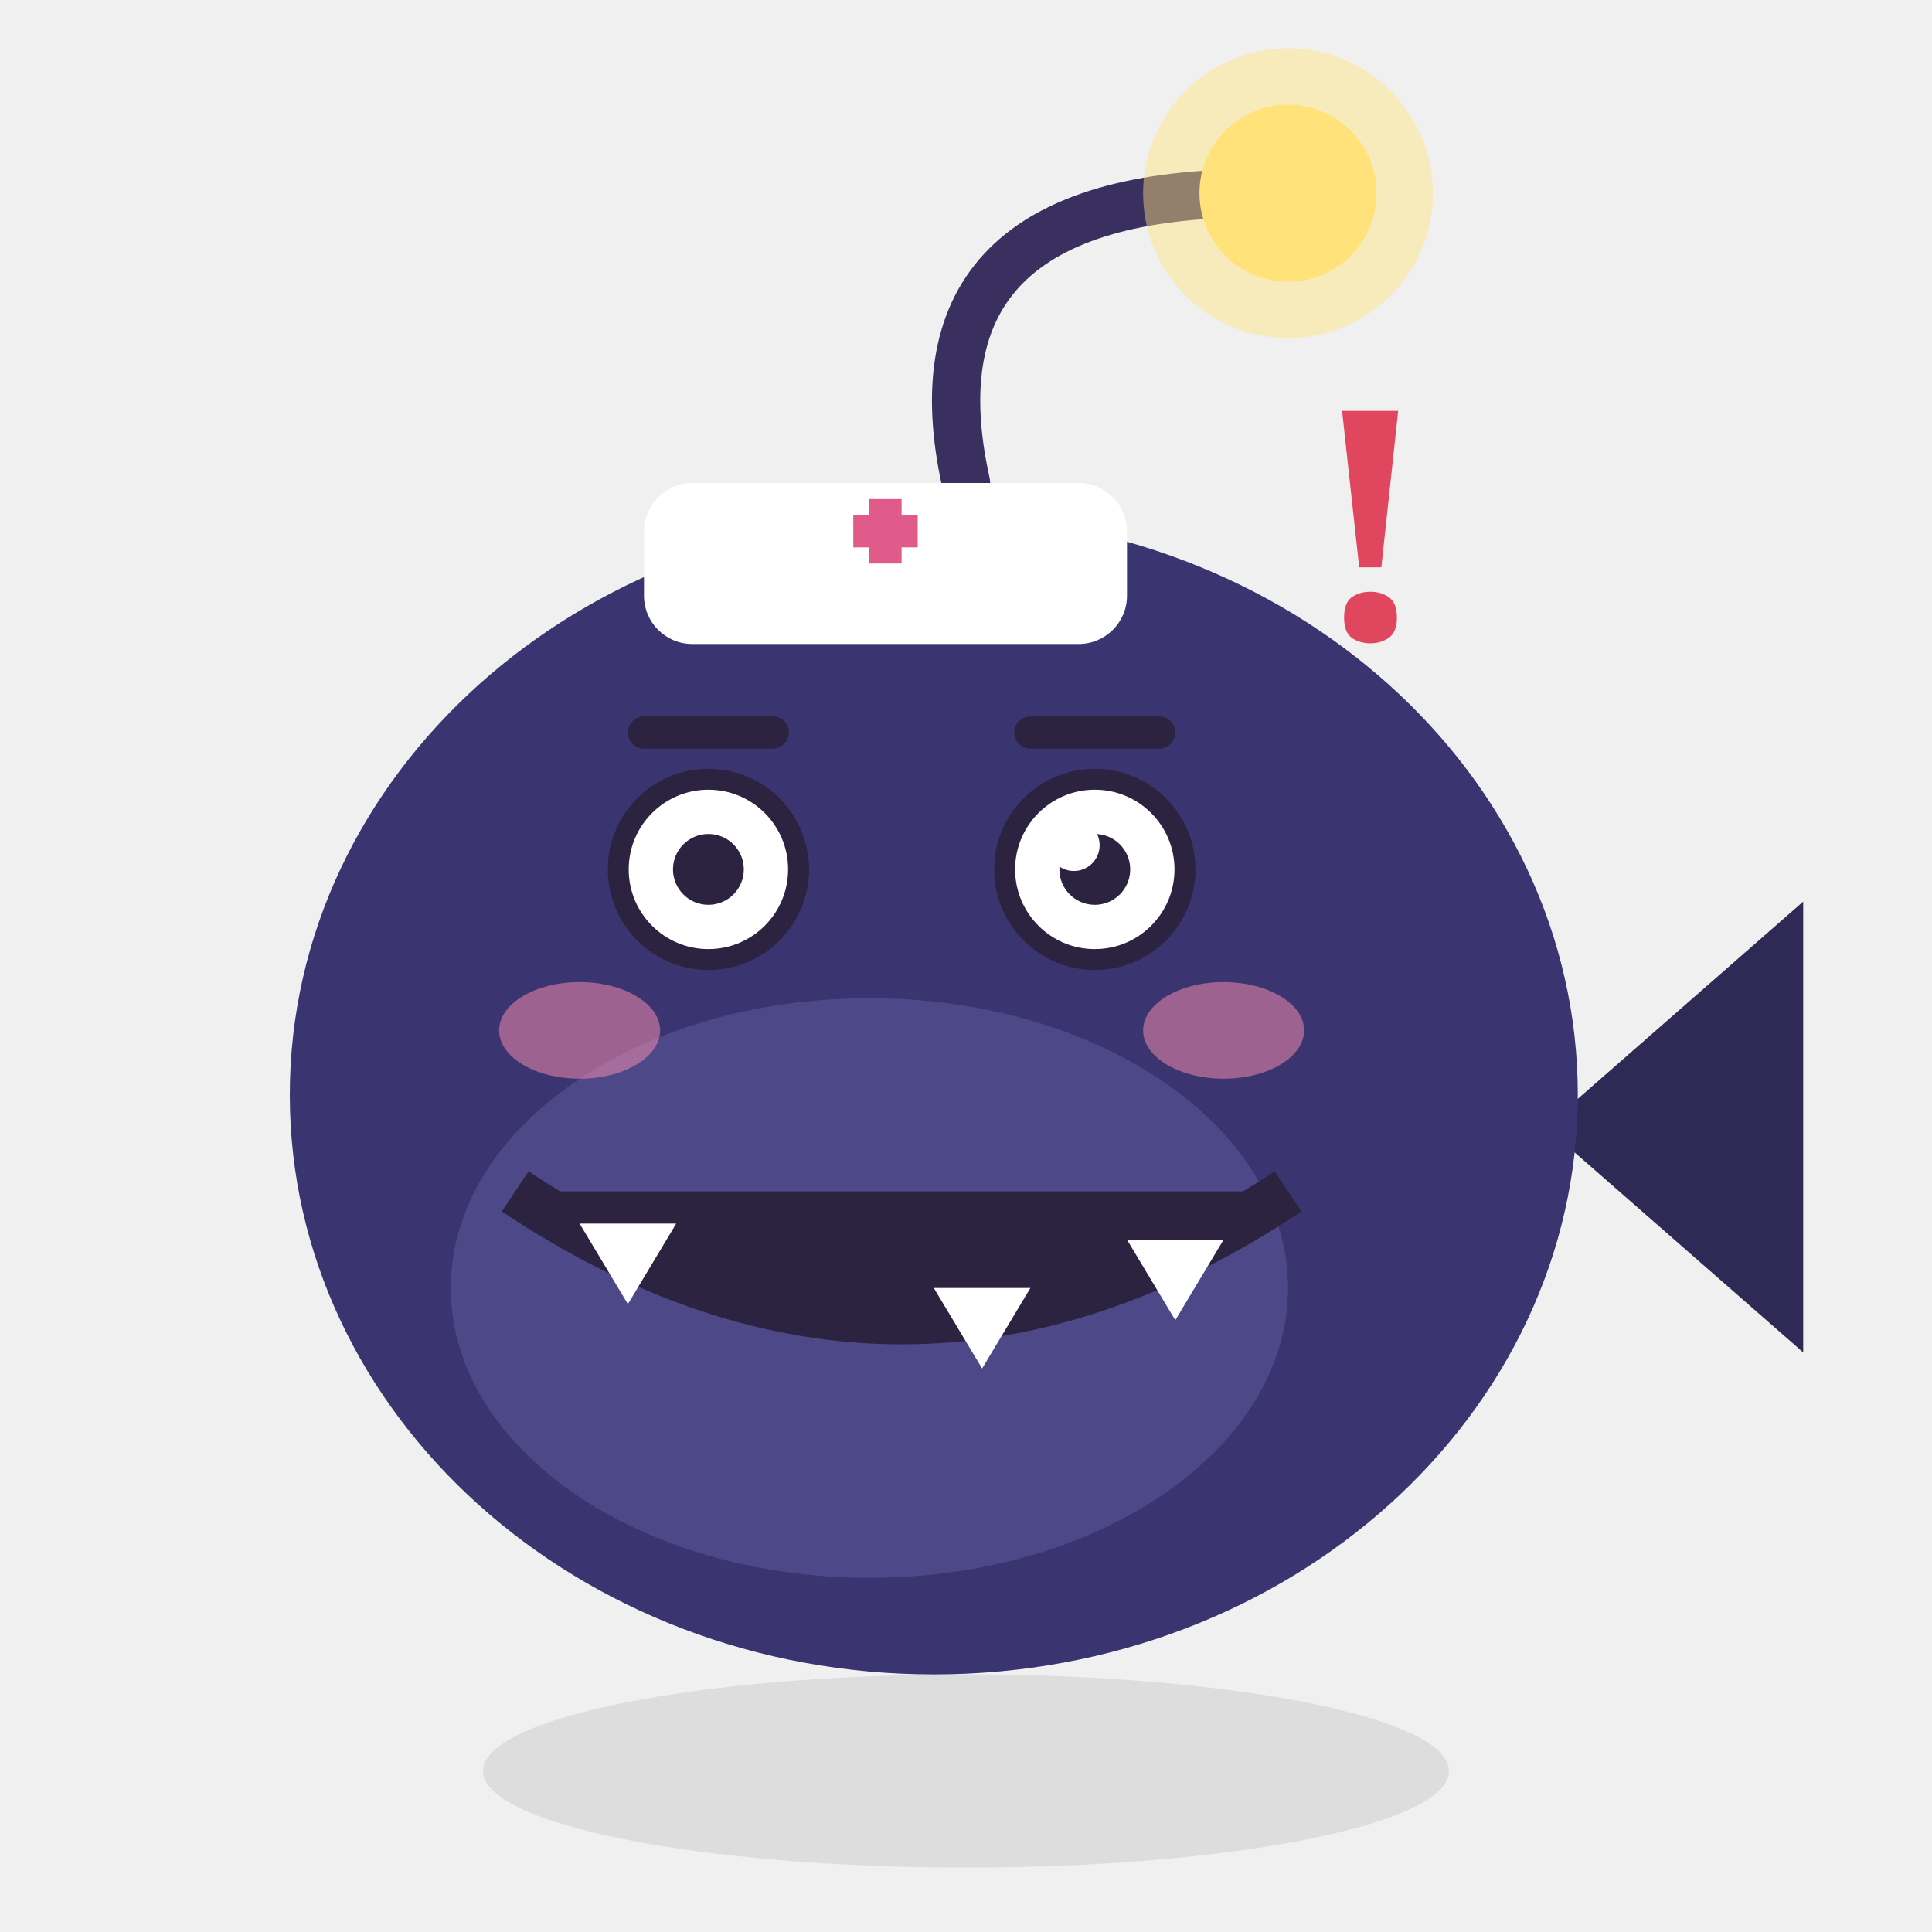
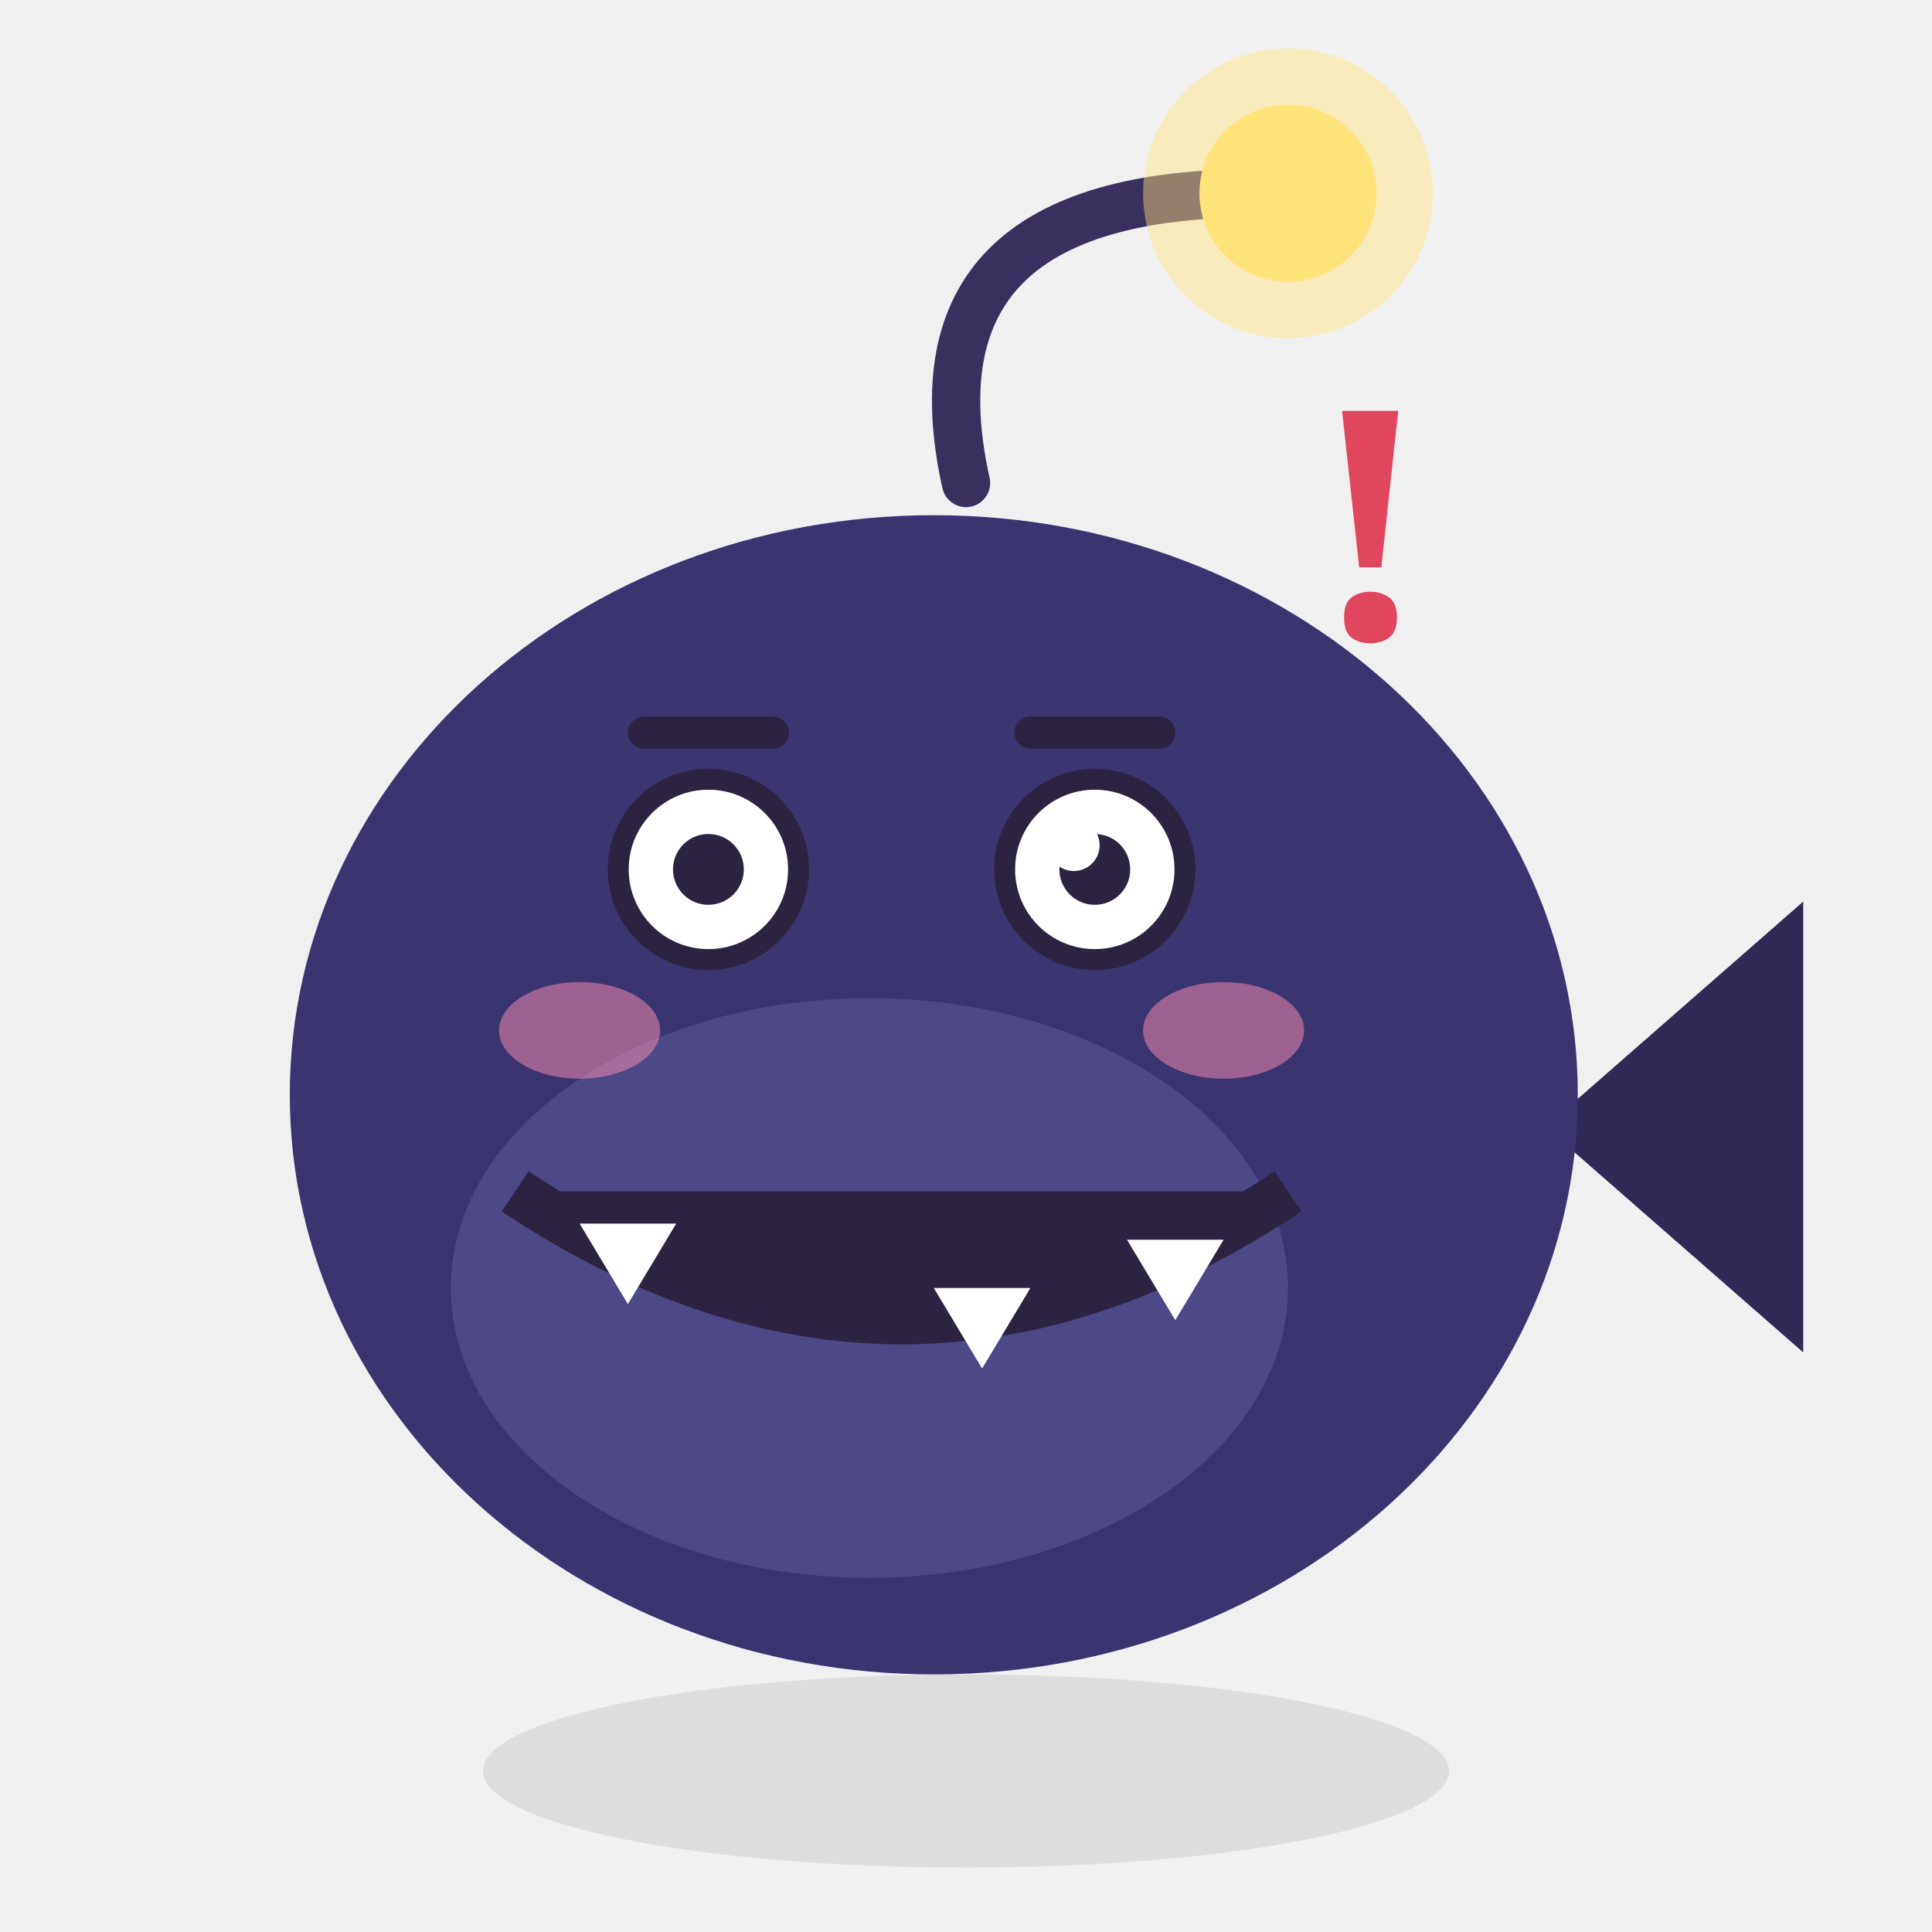
<svg xmlns="http://www.w3.org/2000/svg" viewBox="0 0 120 120">
  <ellipse cx="60" cy="110" rx="30" ry="6" fill="#000" opacity=".08" />
  <path d="M60 30q-4-18 18-18" stroke="#3A3060" stroke-width="3" fill="none" stroke-linecap="round" />
  <circle cx="80" cy="12" r="9" fill="#FFE27A" opacity=".45" />
  <circle cx="80" cy="12" r="5.5" fill="#FFE27A" />
  <path d="M96 70l16-14v28z" fill="#2E2A55" />
  <ellipse cx="58" cy="68" rx="40" ry="36" fill="#3A3570" />
  <ellipse cx="54" cy="80" rx="26" ry="18" fill="#4D4888" />
-   <rect x="40" y="30" width="30" height="10" rx="3" fill="#fff" />
-   <path d="M53 33h4M55 31v4" stroke="#E05A8A" stroke-width="2" />
  <circle cx="44" cy="54" r="5.6" fill="#fff" stroke="#2B2340" stroke-width="1.3" />
  <circle cx="44" cy="54" r="2.2" fill="#2B2340" />
  <path d="M40 45.5L48 45.5" stroke="#2B2340" stroke-width="2" stroke-linecap="round" />
  <circle cx="68" cy="54" r="5.6" fill="#fff" stroke="#2B2340" stroke-width="1.3" />
  <circle cx="68" cy="54" r="2.2" fill="#2B2340" />
  <path d="M72 45.5L64 45.5" stroke="#2B2340" stroke-width="2" stroke-linecap="round" />
  <circle cx="66.7" cy="52.5" r="1.6" fill="#fff" />
  <ellipse cx="36" cy="64" rx="5" ry="3" fill="#FF8FAE" opacity=".5" />
  <ellipse cx="76" cy="64" rx="5" ry="3" fill="#FF8FAE" opacity=".5" />
  <path d="M32 74q24 16 48 0" stroke="#2B2340" stroke-width="3" fill="#2B2340" />
  <path d="M36 76l3 5 3-5M58 80l3 5 3-5M70 77l3 5 3-5" fill="#fff" />
  <text x="85.1" y="39.8" font-family="Georgia" font-weight="700" font-size="20" fill="#E0465E" text-anchor="middle">!</text>
</svg>
